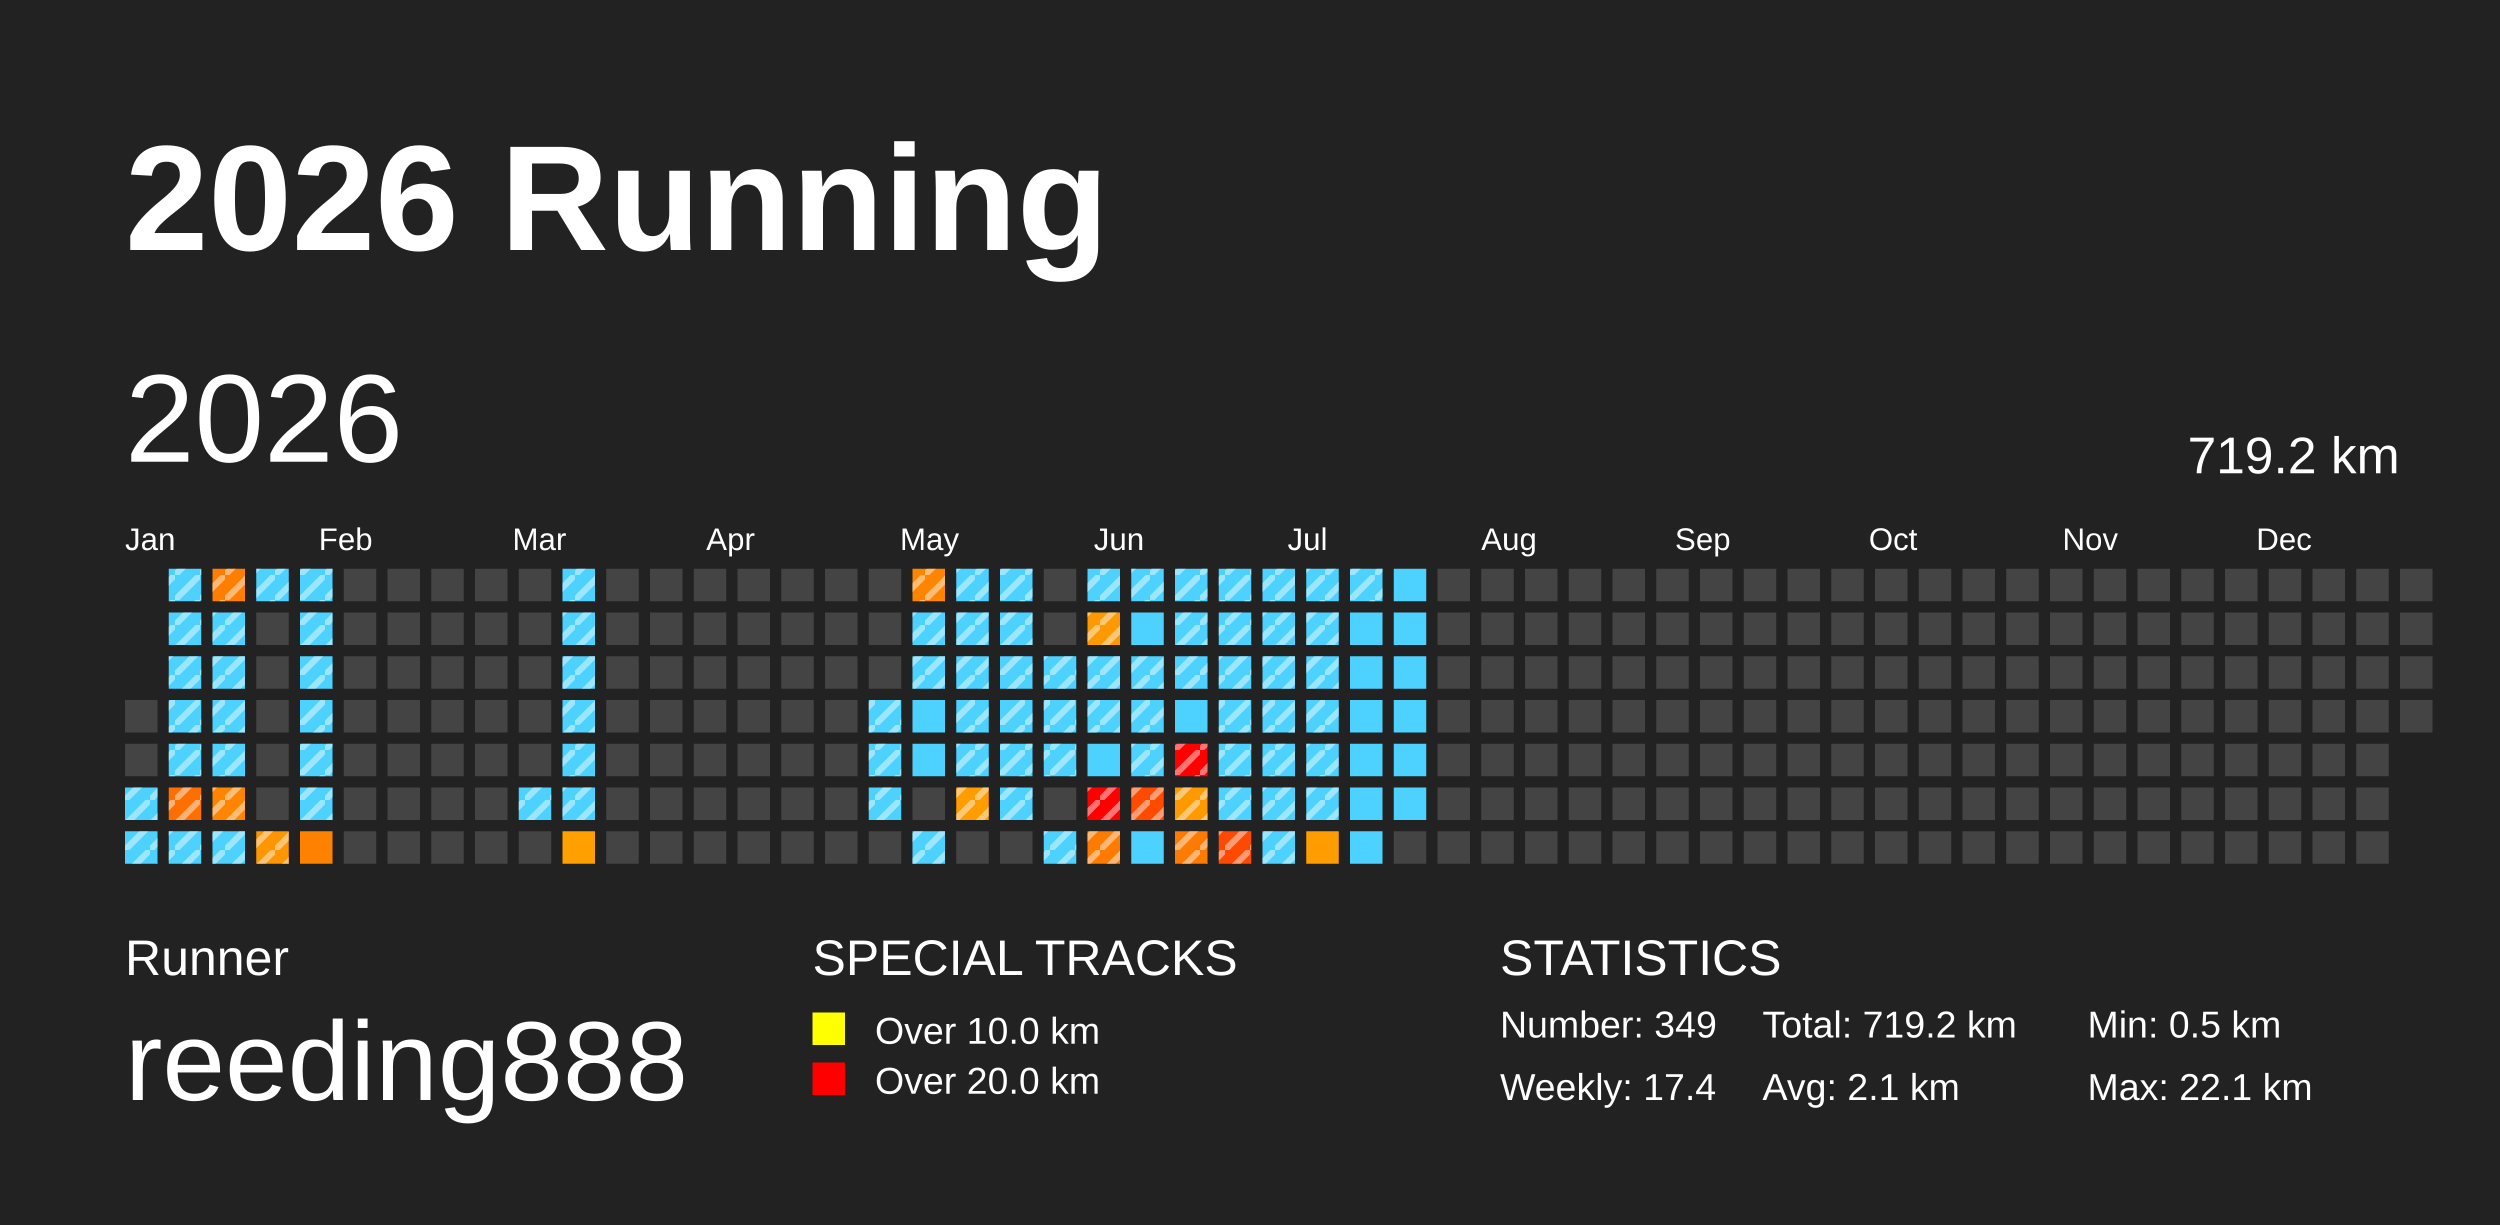
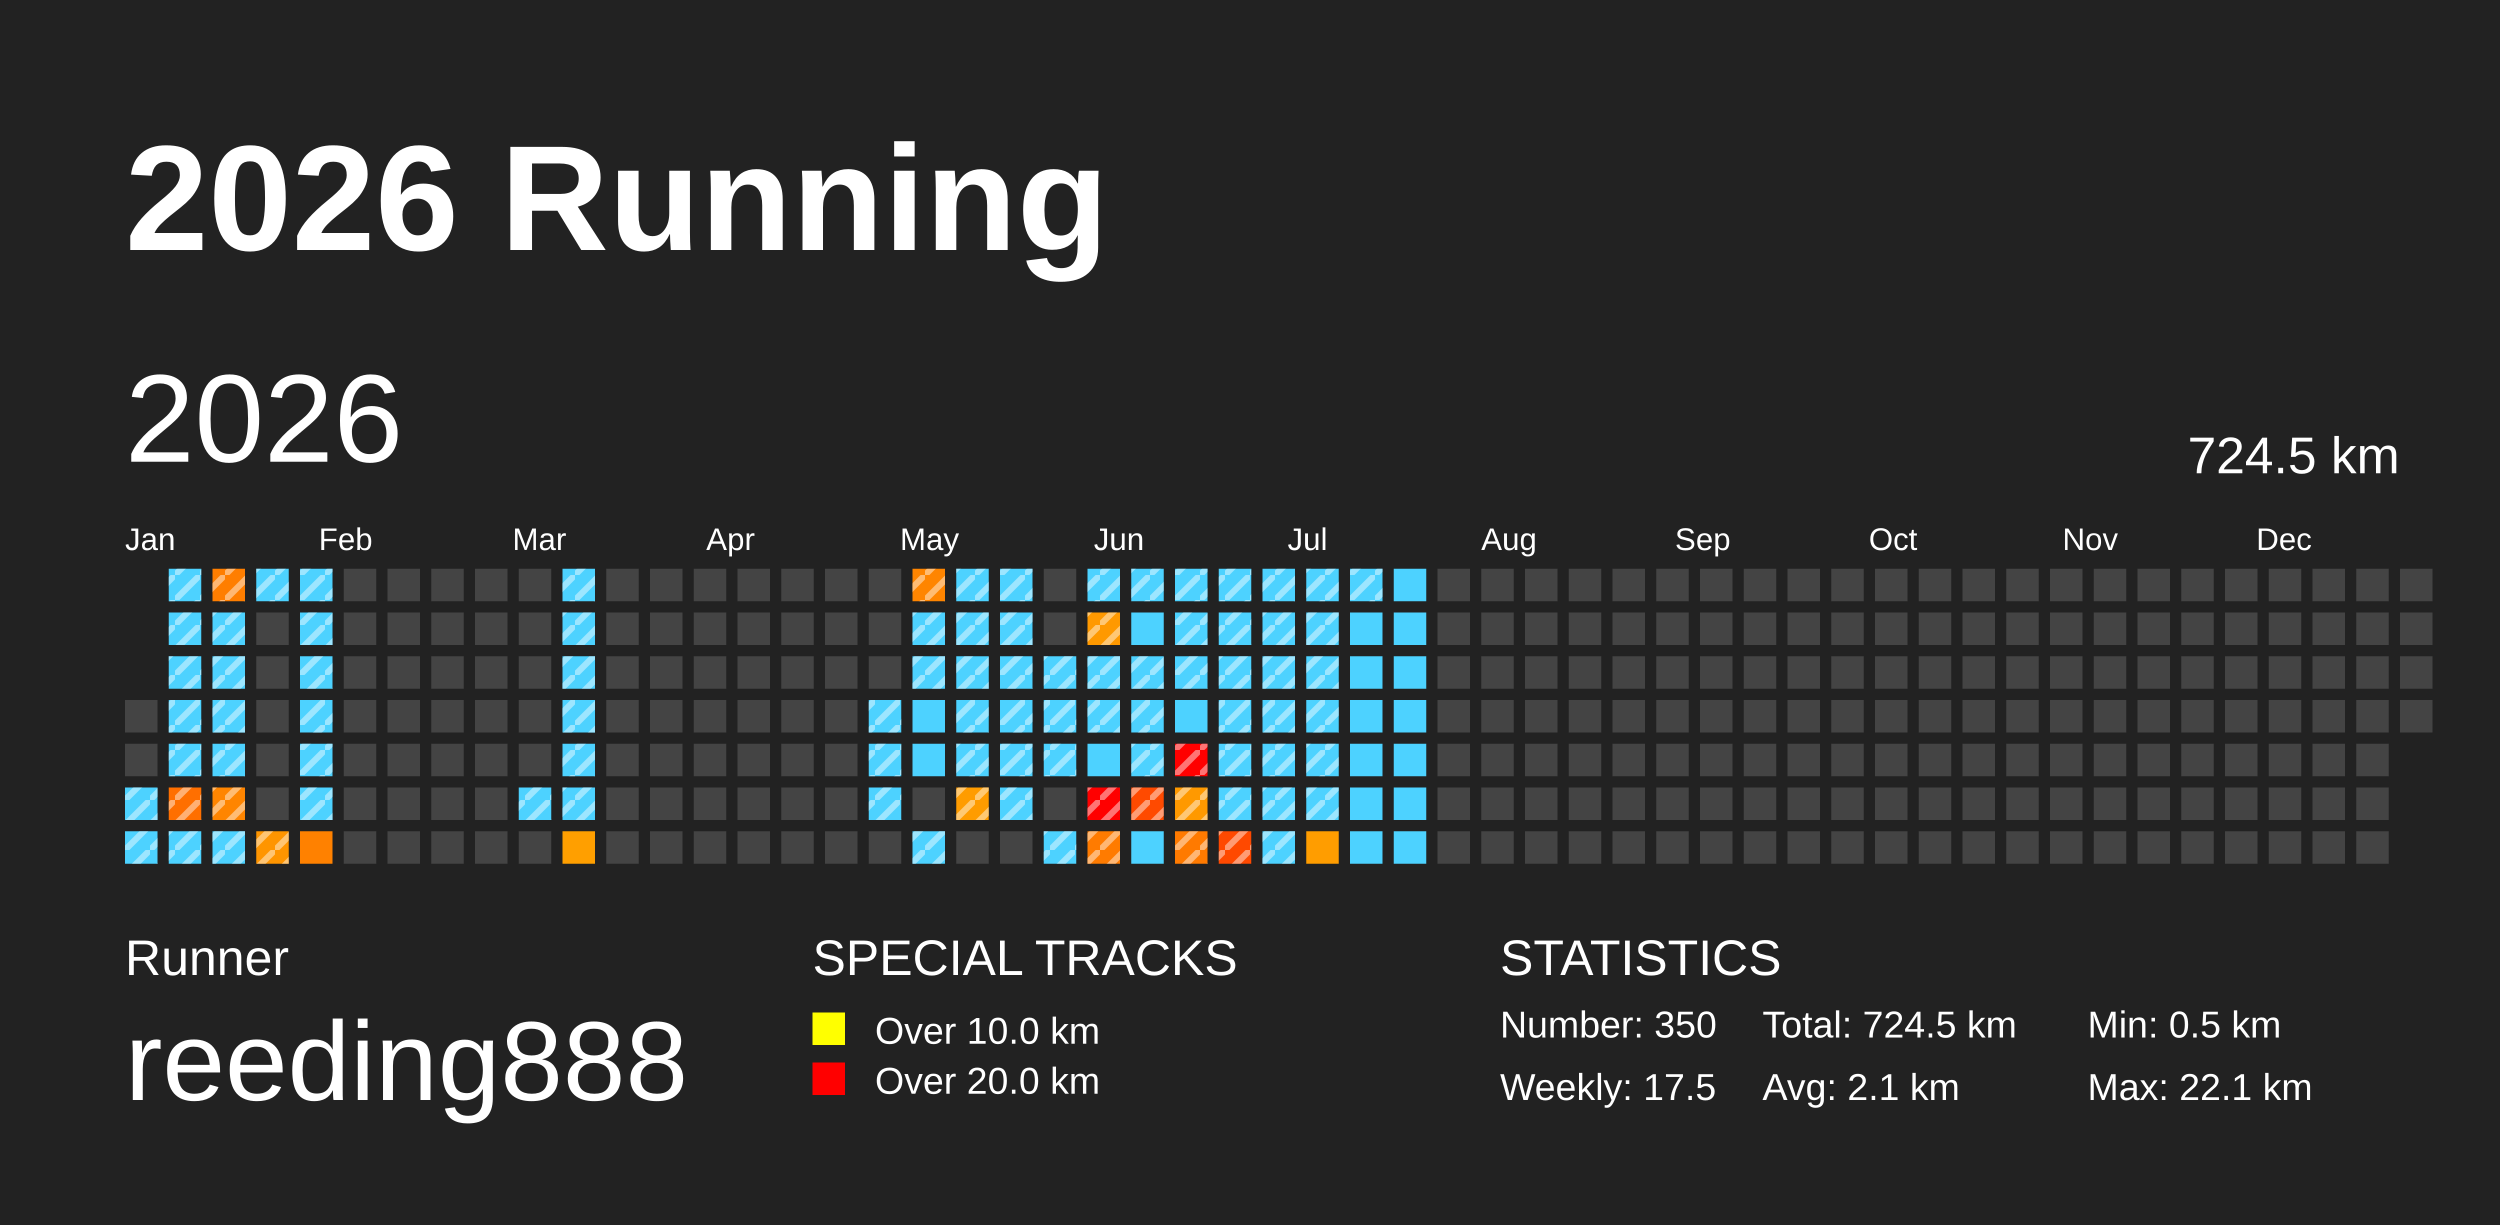
<svg xmlns="http://www.w3.org/2000/svg" baseProfile="full" height="98mm" version="1.1" viewBox="0,0,200,98" width="200mm">
  <defs>
    <pattern height="2" id="indoor-stripe" patternUnits="userSpaceOnUse" width="2">
      <line stroke="white" stroke-opacity="0.45" stroke-width="0.5" x1="0" x2="2" y1="2" y2="0" />
    </pattern>
  </defs>
  <rect fill="#222222" height="98" width="200" x="0" y="0" />
  <text fill="#FFFFFF" style="font-size:12px; font-family:Arial; font-weight:bold;" x="10" y="20">2026 Running</text>
  <text fill="#FFFFFF" style="font-size:4px; font-family:Arial" x="10" y="78">Runner</text>
  <text fill="#FFFFFF" style="font-size:9px; font-family:Arial" x="10" y="88">reeding888</text>
  <text fill="#FFFFFF" style="font-size:4px; font-family:Arial" x="65" y="78">SPECIAL TRACKS</text>
  <rect fill="yellow" height="2.6" width="2.6" x="65" y="81" />
  <text fill="#FFFFFF" style="font-size:3px; font-family:Arial" x="70" y="83.5">Over 10.0 km</text>
  <rect fill="red" height="2.6" width="2.6" x="65" y="85" />
  <text fill="#FFFFFF" style="font-size:3px; font-family:Arial" x="70" y="87.5">Over 20.0 km</text>
  <text fill="#FFFFFF" style="font-size:4px; font-family:Arial" x="120" y="78">STATISTICS</text>
-   <text fill="#FFFFFF" style="font-size:3px; font-family:Arial" x="120" y="83">Number: 349</text>
-   <text fill="#FFFFFF" style="font-size:3px; font-family:Arial" x="120" y="88">Weekly: 17.4</text>
-   <text fill="#FFFFFF" style="font-size:3px; font-family:Arial" x="141" y="83">Total: 719.2 km</text>
+   <text fill="#FFFFFF" style="font-size:3px; font-family:Arial" x="120" y="83">Number: 350</text>
+   <text fill="#FFFFFF" style="font-size:3px; font-family:Arial" x="120" y="88">Weekly: 17.5</text>
+   <text fill="#FFFFFF" style="font-size:3px; font-family:Arial" x="141" y="83">Total: 724.5 km</text>
  <text fill="#FFFFFF" style="font-size:3px; font-family:Arial" x="141" y="88">Avg: 2.1 km</text>
  <text fill="#FFFFFF" style="font-size:3px; font-family:Arial" x="167" y="83">Min: 0.5 km</text>
  <text fill="#FFFFFF" style="font-size:3px; font-family:Arial" x="167" y="88">Max: 22.1 km</text>
  <text dominant-baseline="hanging" fill="#FFFFFF" style="font-size:10.0px; font-family:Arial;" x="10" y="30">2026</text>
-   <text dominant-baseline="hanging" fill="#FFFFFF" style="font-size:4.125px; font-family:Arial;" x="175" y="35">719.2 km</text>
+   <text dominant-baseline="hanging" fill="#FFFFFF" style="font-size:4.125px; font-family:Arial;" x="175" y="35">724.5 km</text>
  <text fill="#FFFFFF" style="font-size:2.5px; font-family:Arial" x="10.0" y="44">Jan</text>
  <text fill="#FFFFFF" style="font-size:2.5px; font-family:Arial" x="25.5" y="44">Feb</text>
  <text fill="#FFFFFF" style="font-size:2.5px; font-family:Arial" x="41.0" y="44">Mar</text>
  <text fill="#FFFFFF" style="font-size:2.5px; font-family:Arial" x="56.5" y="44">Apr</text>
  <text fill="#FFFFFF" style="font-size:2.5px; font-family:Arial" x="72.0" y="44">May</text>
  <text fill="#FFFFFF" style="font-size:2.5px; font-family:Arial" x="87.5" y="44">Jun</text>
  <text fill="#FFFFFF" style="font-size:2.5px; font-family:Arial" x="103.0" y="44">Jul</text>
  <text fill="#FFFFFF" style="font-size:2.5px; font-family:Arial" x="118.5" y="44">Aug</text>
  <text fill="#FFFFFF" style="font-size:2.5px; font-family:Arial" x="134.0" y="44">Sep</text>
  <text fill="#FFFFFF" style="font-size:2.5px; font-family:Arial" x="149.5" y="44">Oct</text>
  <text fill="#FFFFFF" style="font-size:2.5px; font-family:Arial" x="165.0" y="44">Nov</text>
  <text fill="#FFFFFF" style="font-size:2.5px; font-family:Arial" x="180.5" y="44">Dec</text>
  <rect fill="#444444" height="2.6" width="2.6" x="10.0" y="56.0" />
  <rect fill="#444444" height="2.6" width="2.6" x="10.0" y="59.5" />
  <rect fill="#4dd2ff" height="2.6" width="2.6" x="10.0" y="63.0" />
  <rect fill="url(#indoor-stripe)" height="2.6" style="pointer-events: none;" width="2.6" x="10.0" y="63.0" />
  <rect fill="#4dd2ff" height="2.6" width="2.6" x="10.0" y="66.5" />
  <rect fill="url(#indoor-stripe)" height="2.6" style="pointer-events: none;" width="2.6" x="10.0" y="66.5" />
  <rect fill="#4dd2ff" height="2.6" width="2.6" x="13.5" y="45.5" />
  <rect fill="url(#indoor-stripe)" height="2.6" style="pointer-events: none;" width="2.6" x="13.5" y="45.5" />
  <rect fill="#4dd2ff" height="2.6" width="2.6" x="13.5" y="49.0" />
  <rect fill="url(#indoor-stripe)" height="2.6" style="pointer-events: none;" width="2.6" x="13.5" y="49.0" />
  <rect fill="#4dd2ff" height="2.6" width="2.6" x="13.5" y="52.5" />
  <rect fill="url(#indoor-stripe)" height="2.6" style="pointer-events: none;" width="2.6" x="13.5" y="52.5" />
  <rect fill="#4dd2ff" height="2.6" width="2.6" x="13.5" y="56.0" />
  <rect fill="url(#indoor-stripe)" height="2.6" style="pointer-events: none;" width="2.6" x="13.5" y="56.0" />
  <rect fill="#4dd2ff" height="2.6" width="2.6" x="13.5" y="59.5" />
  <rect fill="url(#indoor-stripe)" height="2.6" style="pointer-events: none;" width="2.6" x="13.5" y="59.5" />
  <rect fill="#ff6f00" height="2.6" width="2.6" x="13.5" y="63.0" />
  <rect fill="url(#indoor-stripe)" height="2.6" style="pointer-events: none;" width="2.6" x="13.5" y="63.0" />
  <rect fill="#4dd2ff" height="2.6" width="2.6" x="13.5" y="66.5" />
  <rect fill="url(#indoor-stripe)" height="2.6" style="pointer-events: none;" width="2.6" x="13.5" y="66.5" />
  <rect fill="#ff7e00" height="2.6" width="2.6" x="17.0" y="45.5" />
  <rect fill="url(#indoor-stripe)" height="2.6" style="pointer-events: none;" width="2.6" x="17.0" y="45.5" />
  <rect fill="#4dd2ff" height="2.6" width="2.6" x="17.0" y="49.0" />
  <rect fill="url(#indoor-stripe)" height="2.6" style="pointer-events: none;" width="2.6" x="17.0" y="49.0" />
  <rect fill="#4dd2ff" height="2.6" width="2.6" x="17.0" y="52.5" />
  <rect fill="url(#indoor-stripe)" height="2.6" style="pointer-events: none;" width="2.6" x="17.0" y="52.5" />
  <rect fill="#4dd2ff" height="2.6" width="2.6" x="17.0" y="56.0" />
  <rect fill="url(#indoor-stripe)" height="2.6" style="pointer-events: none;" width="2.6" x="17.0" y="56.0" />
  <rect fill="#4dd2ff" height="2.6" width="2.6" x="17.0" y="59.5" />
  <rect fill="url(#indoor-stripe)" height="2.6" style="pointer-events: none;" width="2.6" x="17.0" y="59.5" />
  <rect fill="#ff8500" height="2.6" width="2.6" x="17.0" y="63.0" />
  <rect fill="url(#indoor-stripe)" height="2.6" style="pointer-events: none;" width="2.6" x="17.0" y="63.0" />
  <rect fill="#4dd2ff" height="2.6" width="2.6" x="17.0" y="66.5" />
  <rect fill="url(#indoor-stripe)" height="2.6" style="pointer-events: none;" width="2.6" x="17.0" y="66.5" />
  <rect fill="#4dd2ff" height="2.6" width="2.6" x="20.5" y="45.5" />
  <rect fill="url(#indoor-stripe)" height="2.6" style="pointer-events: none;" width="2.6" x="20.5" y="45.5" />
  <rect fill="#444444" height="2.6" width="2.6" x="20.5" y="49.0" />
  <rect fill="#444444" height="2.6" width="2.6" x="20.5" y="52.5" />
  <rect fill="#444444" height="2.6" width="2.6" x="20.5" y="56.0" />
  <rect fill="#444444" height="2.6" width="2.6" x="20.5" y="59.5" />
  <rect fill="#444444" height="2.6" width="2.6" x="20.5" y="63.0" />
  <rect fill="#ff9500" height="2.6" width="2.6" x="20.5" y="66.5" />
  <rect fill="url(#indoor-stripe)" height="2.6" style="pointer-events: none;" width="2.6" x="20.5" y="66.5" />
  <rect fill="#4dd2ff" height="2.6" width="2.6" x="24.0" y="45.5" />
  <rect fill="url(#indoor-stripe)" height="2.6" style="pointer-events: none;" width="2.6" x="24.0" y="45.5" />
  <rect fill="#4dd2ff" height="2.6" width="2.6" x="24.0" y="49.0" />
  <rect fill="url(#indoor-stripe)" height="2.6" style="pointer-events: none;" width="2.6" x="24.0" y="49.0" />
  <rect fill="#4dd2ff" height="2.6" width="2.6" x="24.0" y="52.5" />
  <rect fill="url(#indoor-stripe)" height="2.6" style="pointer-events: none;" width="2.6" x="24.0" y="52.5" />
  <rect fill="#4dd2ff" height="2.6" width="2.6" x="24.0" y="56.0" />
  <rect fill="url(#indoor-stripe)" height="2.6" style="pointer-events: none;" width="2.6" x="24.0" y="56.0" />
  <rect fill="#4dd2ff" height="2.6" width="2.6" x="24.0" y="59.5" />
  <rect fill="url(#indoor-stripe)" height="2.6" style="pointer-events: none;" width="2.6" x="24.0" y="59.5" />
  <rect fill="#4dd2ff" height="2.6" width="2.6" x="24.0" y="63.0" />
  <rect fill="url(#indoor-stripe)" height="2.6" style="pointer-events: none;" width="2.6" x="24.0" y="63.0" />
  <rect fill="#ff8100" height="2.6" width="2.6" x="24.0" y="66.5" />
  <rect fill="#444444" height="2.6" width="2.6" x="27.5" y="45.5" />
  <rect fill="#444444" height="2.6" width="2.6" x="27.5" y="49.0" />
  <rect fill="#444444" height="2.6" width="2.6" x="27.5" y="52.5" />
  <rect fill="#444444" height="2.6" width="2.6" x="27.5" y="56.0" />
  <rect fill="#444444" height="2.6" width="2.6" x="27.5" y="59.5" />
  <rect fill="#444444" height="2.6" width="2.6" x="27.5" y="63.0" />
  <rect fill="#444444" height="2.6" width="2.6" x="27.5" y="66.5" />
  <rect fill="#444444" height="2.6" width="2.6" x="31.0" y="45.5" />
  <rect fill="#444444" height="2.6" width="2.6" x="31.0" y="49.0" />
  <rect fill="#444444" height="2.6" width="2.6" x="31.0" y="52.5" />
  <rect fill="#444444" height="2.6" width="2.6" x="31.0" y="56.0" />
  <rect fill="#444444" height="2.6" width="2.6" x="31.0" y="59.5" />
  <rect fill="#444444" height="2.6" width="2.6" x="31.0" y="63.0" />
  <rect fill="#444444" height="2.6" width="2.6" x="31.0" y="66.5" />
  <rect fill="#444444" height="2.6" width="2.6" x="34.5" y="45.5" />
  <rect fill="#444444" height="2.6" width="2.6" x="34.5" y="49.0" />
  <rect fill="#444444" height="2.6" width="2.6" x="34.5" y="52.5" />
  <rect fill="#444444" height="2.6" width="2.6" x="34.5" y="56.0" />
  <rect fill="#444444" height="2.6" width="2.6" x="34.5" y="59.5" />
  <rect fill="#444444" height="2.6" width="2.6" x="34.5" y="63.0" />
  <rect fill="#444444" height="2.6" width="2.6" x="34.5" y="66.5" />
  <rect fill="#444444" height="2.6" width="2.6" x="38.0" y="45.5" />
  <rect fill="#444444" height="2.6" width="2.6" x="38.0" y="49.0" />
  <rect fill="#444444" height="2.6" width="2.6" x="38.0" y="52.5" />
  <rect fill="#444444" height="2.6" width="2.6" x="38.0" y="56.0" />
  <rect fill="#444444" height="2.6" width="2.6" x="38.0" y="59.5" />
  <rect fill="#444444" height="2.6" width="2.6" x="38.0" y="63.0" />
  <rect fill="#444444" height="2.6" width="2.6" x="38.0" y="66.5" />
  <rect fill="#444444" height="2.6" width="2.6" x="41.5" y="45.5" />
  <rect fill="#444444" height="2.6" width="2.6" x="41.5" y="49.0" />
  <rect fill="#444444" height="2.6" width="2.6" x="41.5" y="52.5" />
  <rect fill="#444444" height="2.6" width="2.6" x="41.5" y="56.0" />
  <rect fill="#444444" height="2.6" width="2.6" x="41.5" y="59.5" />
  <rect fill="#4dd2ff" height="2.6" width="2.6" x="41.5" y="63.0" />
  <rect fill="url(#indoor-stripe)" height="2.6" style="pointer-events: none;" width="2.6" x="41.5" y="63.0" />
  <rect fill="#444444" height="2.6" width="2.6" x="41.5" y="66.5" />
  <rect fill="#4dd2ff" height="2.6" width="2.6" x="45.0" y="45.5" />
  <rect fill="url(#indoor-stripe)" height="2.6" style="pointer-events: none;" width="2.6" x="45.0" y="45.5" />
  <rect fill="#4dd2ff" height="2.6" width="2.6" x="45.0" y="49.0" />
  <rect fill="url(#indoor-stripe)" height="2.6" style="pointer-events: none;" width="2.6" x="45.0" y="49.0" />
  <rect fill="#4dd2ff" height="2.6" width="2.6" x="45.0" y="52.5" />
  <rect fill="url(#indoor-stripe)" height="2.6" style="pointer-events: none;" width="2.6" x="45.0" y="52.5" />
  <rect fill="#4dd2ff" height="2.6" width="2.6" x="45.0" y="56.0" />
  <rect fill="url(#indoor-stripe)" height="2.6" style="pointer-events: none;" width="2.6" x="45.0" y="56.0" />
  <rect fill="#4dd2ff" height="2.6" width="2.6" x="45.0" y="59.5" />
  <rect fill="url(#indoor-stripe)" height="2.6" style="pointer-events: none;" width="2.6" x="45.0" y="59.5" />
  <rect fill="#4dd2ff" height="2.6" width="2.6" x="45.0" y="63.0" />
  <rect fill="url(#indoor-stripe)" height="2.6" style="pointer-events: none;" width="2.6" x="45.0" y="63.0" />
  <rect fill="#ff9f00" height="2.6" width="2.6" x="45.0" y="66.5" />
  <rect fill="#444444" height="2.6" width="2.6" x="48.5" y="45.5" />
  <rect fill="#444444" height="2.6" width="2.6" x="48.5" y="49.0" />
  <rect fill="#444444" height="2.6" width="2.6" x="48.5" y="52.5" />
  <rect fill="#444444" height="2.6" width="2.6" x="48.5" y="56.0" />
  <rect fill="#444444" height="2.6" width="2.6" x="48.5" y="59.5" />
  <rect fill="#444444" height="2.6" width="2.6" x="48.5" y="63.0" />
  <rect fill="#444444" height="2.6" width="2.6" x="48.5" y="66.5" />
  <rect fill="#444444" height="2.6" width="2.6" x="52.0" y="45.5" />
  <rect fill="#444444" height="2.6" width="2.6" x="52.0" y="49.0" />
  <rect fill="#444444" height="2.6" width="2.6" x="52.0" y="52.5" />
  <rect fill="#444444" height="2.6" width="2.6" x="52.0" y="56.0" />
  <rect fill="#444444" height="2.6" width="2.6" x="52.0" y="59.5" />
  <rect fill="#444444" height="2.6" width="2.6" x="52.0" y="63.0" />
  <rect fill="#444444" height="2.6" width="2.6" x="52.0" y="66.5" />
  <rect fill="#444444" height="2.6" width="2.6" x="55.5" y="45.5" />
  <rect fill="#444444" height="2.6" width="2.6" x="55.5" y="49.0" />
  <rect fill="#444444" height="2.6" width="2.6" x="55.5" y="52.5" />
  <rect fill="#444444" height="2.6" width="2.6" x="55.5" y="56.0" />
  <rect fill="#444444" height="2.6" width="2.6" x="55.5" y="59.5" />
  <rect fill="#444444" height="2.6" width="2.6" x="55.5" y="63.0" />
  <rect fill="#444444" height="2.6" width="2.6" x="55.5" y="66.5" />
  <rect fill="#444444" height="2.6" width="2.6" x="59.0" y="45.5" />
  <rect fill="#444444" height="2.6" width="2.6" x="59.0" y="49.0" />
  <rect fill="#444444" height="2.6" width="2.6" x="59.0" y="52.5" />
  <rect fill="#444444" height="2.6" width="2.6" x="59.0" y="56.0" />
  <rect fill="#444444" height="2.6" width="2.6" x="59.0" y="59.5" />
  <rect fill="#444444" height="2.6" width="2.6" x="59.0" y="63.0" />
  <rect fill="#444444" height="2.6" width="2.6" x="59.0" y="66.5" />
  <rect fill="#444444" height="2.6" width="2.6" x="62.5" y="45.5" />
  <rect fill="#444444" height="2.6" width="2.6" x="62.5" y="49.0" />
  <rect fill="#444444" height="2.6" width="2.6" x="62.5" y="52.5" />
  <rect fill="#444444" height="2.6" width="2.6" x="62.5" y="56.0" />
  <rect fill="#444444" height="2.6" width="2.6" x="62.5" y="59.5" />
  <rect fill="#444444" height="2.6" width="2.6" x="62.5" y="63.0" />
  <rect fill="#444444" height="2.6" width="2.6" x="62.5" y="66.5" />
  <rect fill="#444444" height="2.6" width="2.6" x="66.0" y="45.5" />
  <rect fill="#444444" height="2.6" width="2.6" x="66.0" y="49.0" />
  <rect fill="#444444" height="2.6" width="2.6" x="66.0" y="52.5" />
  <rect fill="#444444" height="2.6" width="2.6" x="66.0" y="56.0" />
  <rect fill="#444444" height="2.6" width="2.6" x="66.0" y="59.5" />
  <rect fill="#444444" height="2.6" width="2.6" x="66.0" y="63.0" />
  <rect fill="#444444" height="2.6" width="2.6" x="66.0" y="66.5" />
  <rect fill="#444444" height="2.6" width="2.6" x="69.5" y="45.5" />
  <rect fill="#444444" height="2.6" width="2.6" x="69.5" y="49.0" />
  <rect fill="#444444" height="2.6" width="2.6" x="69.5" y="52.5" />
  <rect fill="#4dd2ff" height="2.6" width="2.6" x="69.5" y="56.0" />
  <rect fill="url(#indoor-stripe)" height="2.6" style="pointer-events: none;" width="2.6" x="69.5" y="56.0" />
  <rect fill="#4dd2ff" height="2.6" width="2.6" x="69.5" y="59.5" />
  <rect fill="url(#indoor-stripe)" height="2.6" style="pointer-events: none;" width="2.6" x="69.5" y="59.5" />
  <rect fill="#4dd2ff" height="2.6" width="2.6" x="69.5" y="63.0" />
  <rect fill="url(#indoor-stripe)" height="2.6" style="pointer-events: none;" width="2.6" x="69.5" y="63.0" />
  <rect fill="#444444" height="2.6" width="2.6" x="69.5" y="66.5" />
  <rect fill="#ff8500" height="2.6" width="2.6" x="73.0" y="45.5" />
  <rect fill="url(#indoor-stripe)" height="2.6" style="pointer-events: none;" width="2.6" x="73.0" y="45.5" />
  <rect fill="#4dd2ff" height="2.6" width="2.6" x="73.0" y="49.0" />
  <rect fill="url(#indoor-stripe)" height="2.6" style="pointer-events: none;" width="2.6" x="73.0" y="49.0" />
  <rect fill="#4dd2ff" height="2.6" width="2.6" x="73.0" y="52.5" />
  <rect fill="url(#indoor-stripe)" height="2.6" style="pointer-events: none;" width="2.6" x="73.0" y="52.5" />
  <rect fill="#4dd2ff" height="2.6" width="2.6" x="73.0" y="56.0" />
  <rect fill="#4dd2ff" height="2.6" width="2.6" x="73.0" y="59.5" />
  <rect fill="#444444" height="2.6" width="2.6" x="73.0" y="63.0" />
  <rect fill="#4dd2ff" height="2.6" width="2.6" x="73.0" y="66.5" />
  <rect fill="url(#indoor-stripe)" height="2.6" style="pointer-events: none;" width="2.6" x="73.0" y="66.5" />
  <rect fill="#4dd2ff" height="2.6" width="2.6" x="76.5" y="45.5" />
  <rect fill="url(#indoor-stripe)" height="2.6" style="pointer-events: none;" width="2.6" x="76.5" y="45.5" />
  <rect fill="#4dd2ff" height="2.6" width="2.6" x="76.5" y="49.0" />
  <rect fill="url(#indoor-stripe)" height="2.6" style="pointer-events: none;" width="2.6" x="76.5" y="49.0" />
  <rect fill="#4dd2ff" height="2.6" width="2.6" x="76.5" y="52.5" />
  <rect fill="url(#indoor-stripe)" height="2.6" style="pointer-events: none;" width="2.6" x="76.5" y="52.5" />
  <rect fill="#4dd2ff" height="2.6" width="2.6" x="76.5" y="56.0" />
  <rect fill="url(#indoor-stripe)" height="2.6" style="pointer-events: none;" width="2.6" x="76.5" y="56.0" />
  <rect fill="#4dd2ff" height="2.6" width="2.6" x="76.5" y="59.5" />
  <rect fill="url(#indoor-stripe)" height="2.6" style="pointer-events: none;" width="2.6" x="76.5" y="59.5" />
  <rect fill="#ff9c00" height="2.6" width="2.6" x="76.5" y="63.0" />
  <rect fill="url(#indoor-stripe)" height="2.6" style="pointer-events: none;" width="2.6" x="76.5" y="63.0" />
  <rect fill="#444444" height="2.6" width="2.6" x="76.5" y="66.5" />
  <rect fill="#4dd2ff" height="2.6" width="2.6" x="80.0" y="45.5" />
  <rect fill="url(#indoor-stripe)" height="2.6" style="pointer-events: none;" width="2.6" x="80.0" y="45.5" />
  <rect fill="#4dd2ff" height="2.6" width="2.6" x="80.0" y="49.0" />
  <rect fill="url(#indoor-stripe)" height="2.6" style="pointer-events: none;" width="2.6" x="80.0" y="49.0" />
  <rect fill="#4dd2ff" height="2.6" width="2.6" x="80.0" y="52.5" />
  <rect fill="url(#indoor-stripe)" height="2.6" style="pointer-events: none;" width="2.6" x="80.0" y="52.5" />
  <rect fill="#4dd2ff" height="2.6" width="2.6" x="80.0" y="56.0" />
  <rect fill="url(#indoor-stripe)" height="2.6" style="pointer-events: none;" width="2.6" x="80.0" y="56.0" />
  <rect fill="#4dd2ff" height="2.6" width="2.6" x="80.0" y="59.5" />
  <rect fill="url(#indoor-stripe)" height="2.6" style="pointer-events: none;" width="2.6" x="80.0" y="59.5" />
  <rect fill="#4dd2ff" height="2.6" width="2.6" x="80.0" y="63.0" />
  <rect fill="url(#indoor-stripe)" height="2.6" style="pointer-events: none;" width="2.6" x="80.0" y="63.0" />
  <rect fill="#444444" height="2.6" width="2.6" x="80.0" y="66.5" />
  <rect fill="#444444" height="2.6" width="2.6" x="83.5" y="45.5" />
  <rect fill="#444444" height="2.6" width="2.6" x="83.5" y="49.0" />
  <rect fill="#4dd2ff" height="2.6" width="2.6" x="83.5" y="52.5" />
  <rect fill="url(#indoor-stripe)" height="2.6" style="pointer-events: none;" width="2.6" x="83.5" y="52.5" />
  <rect fill="#4dd2ff" height="2.6" width="2.6" x="83.5" y="56.0" />
  <rect fill="url(#indoor-stripe)" height="2.6" style="pointer-events: none;" width="2.6" x="83.5" y="56.0" />
  <rect fill="#4dd2ff" height="2.6" width="2.6" x="83.5" y="59.5" />
  <rect fill="url(#indoor-stripe)" height="2.6" style="pointer-events: none;" width="2.6" x="83.5" y="59.5" />
  <rect fill="#444444" height="2.6" width="2.6" x="83.5" y="63.0" />
  <rect fill="#4dd2ff" height="2.6" width="2.6" x="83.5" y="66.5" />
  <rect fill="url(#indoor-stripe)" height="2.6" style="pointer-events: none;" width="2.6" x="83.5" y="66.5" />
  <rect fill="#4dd2ff" height="2.6" width="2.6" x="87.0" y="45.5" />
  <rect fill="url(#indoor-stripe)" height="2.6" style="pointer-events: none;" width="2.6" x="87.0" y="45.5" />
  <rect fill="#ff9900" height="2.6" width="2.6" x="87.0" y="49.0" />
  <rect fill="url(#indoor-stripe)" height="2.6" style="pointer-events: none;" width="2.6" x="87.0" y="49.0" />
  <rect fill="#4dd2ff" height="2.6" width="2.6" x="87.0" y="52.5" />
  <rect fill="url(#indoor-stripe)" height="2.6" style="pointer-events: none;" width="2.6" x="87.0" y="52.5" />
  <rect fill="#4dd2ff" height="2.6" width="2.6" x="87.0" y="56.0" />
  <rect fill="url(#indoor-stripe)" height="2.6" style="pointer-events: none;" width="2.6" x="87.0" y="56.0" />
  <rect fill="#4dd2ff" height="2.6" width="2.6" x="87.0" y="59.5" />
  <rect fill="red" height="2.6" width="2.6" x="87.0" y="63.0" />
  <rect fill="url(#indoor-stripe)" height="2.6" style="pointer-events: none;" width="2.6" x="87.0" y="63.0" />
  <rect fill="#ff7b00" height="2.6" width="2.6" x="87.0" y="66.5" />
  <rect fill="url(#indoor-stripe)" height="2.6" style="pointer-events: none;" width="2.6" x="87.0" y="66.5" />
  <rect fill="#4dd2ff" height="2.6" width="2.6" x="90.5" y="45.5" />
  <rect fill="url(#indoor-stripe)" height="2.6" style="pointer-events: none;" width="2.6" x="90.5" y="45.5" />
  <rect fill="#4dd2ff" height="2.6" width="2.6" x="90.5" y="49.0" />
  <rect fill="#4dd2ff" height="2.6" width="2.6" x="90.5" y="52.5" />
  <rect fill="url(#indoor-stripe)" height="2.6" style="pointer-events: none;" width="2.6" x="90.5" y="52.5" />
  <rect fill="#4dd2ff" height="2.6" width="2.6" x="90.5" y="56.0" />
  <rect fill="url(#indoor-stripe)" height="2.6" style="pointer-events: none;" width="2.6" x="90.5" y="56.0" />
  <rect fill="#4dd2ff" height="2.6" width="2.6" x="90.5" y="59.5" />
  <rect fill="url(#indoor-stripe)" height="2.6" style="pointer-events: none;" width="2.6" x="90.5" y="59.5" />
  <rect fill="#ff4a00" height="2.6" width="2.6" x="90.5" y="63.0" />
  <rect fill="url(#indoor-stripe)" height="2.6" style="pointer-events: none;" width="2.6" x="90.5" y="63.0" />
  <rect fill="#4dd2ff" height="2.6" width="2.6" x="90.5" y="66.5" />
  <rect fill="#4dd2ff" height="2.6" width="2.6" x="94.0" y="45.5" />
  <rect fill="url(#indoor-stripe)" height="2.6" style="pointer-events: none;" width="2.6" x="94.0" y="45.5" />
  <rect fill="#4dd2ff" height="2.6" width="2.6" x="94.0" y="49.0" />
  <rect fill="url(#indoor-stripe)" height="2.6" style="pointer-events: none;" width="2.6" x="94.0" y="49.0" />
  <rect fill="#4dd2ff" height="2.6" width="2.6" x="94.0" y="52.5" />
  <rect fill="url(#indoor-stripe)" height="2.6" style="pointer-events: none;" width="2.6" x="94.0" y="52.5" />
  <rect fill="#4dd2ff" height="2.6" width="2.6" x="94.0" y="56.0" />
  <rect fill="red" height="2.6" width="2.6" x="94.0" y="59.5" />
  <rect fill="url(#indoor-stripe)" height="2.6" style="pointer-events: none;" width="2.6" x="94.0" y="59.5" />
  <rect fill="#ff9900" height="2.6" width="2.6" x="94.0" y="63.0" />
  <rect fill="url(#indoor-stripe)" height="2.6" style="pointer-events: none;" width="2.6" x="94.0" y="63.0" />
  <rect fill="#ff7a00" height="2.6" width="2.6" x="94.0" y="66.5" />
  <rect fill="url(#indoor-stripe)" height="2.6" style="pointer-events: none;" width="2.6" x="94.0" y="66.5" />
  <rect fill="#4dd2ff" height="2.6" width="2.6" x="97.5" y="45.5" />
  <rect fill="url(#indoor-stripe)" height="2.6" style="pointer-events: none;" width="2.6" x="97.5" y="45.5" />
  <rect fill="#4dd2ff" height="2.6" width="2.6" x="97.5" y="49.0" />
  <rect fill="url(#indoor-stripe)" height="2.6" style="pointer-events: none;" width="2.6" x="97.5" y="49.0" />
  <rect fill="#4dd2ff" height="2.6" width="2.6" x="97.5" y="52.5" />
  <rect fill="url(#indoor-stripe)" height="2.6" style="pointer-events: none;" width="2.6" x="97.5" y="52.5" />
  <rect fill="#4dd2ff" height="2.6" width="2.6" x="97.5" y="56.0" />
  <rect fill="url(#indoor-stripe)" height="2.6" style="pointer-events: none;" width="2.6" x="97.5" y="56.0" />
  <rect fill="#4dd2ff" height="2.6" width="2.6" x="97.5" y="59.5" />
  <rect fill="url(#indoor-stripe)" height="2.6" style="pointer-events: none;" width="2.6" x="97.5" y="59.5" />
  <rect fill="#4dd2ff" height="2.6" width="2.6" x="97.5" y="63.0" />
  <rect fill="url(#indoor-stripe)" height="2.6" style="pointer-events: none;" width="2.6" x="97.5" y="63.0" />
  <rect fill="#ff4900" height="2.6" width="2.6" x="97.5" y="66.5" />
  <rect fill="url(#indoor-stripe)" height="2.6" style="pointer-events: none;" width="2.6" x="97.5" y="66.5" />
  <rect fill="#4dd2ff" height="2.6" width="2.6" x="101.0" y="45.5" />
  <rect fill="url(#indoor-stripe)" height="2.6" style="pointer-events: none;" width="2.6" x="101.0" y="45.5" />
  <rect fill="#4dd2ff" height="2.6" width="2.6" x="101.0" y="49.0" />
  <rect fill="url(#indoor-stripe)" height="2.6" style="pointer-events: none;" width="2.6" x="101.0" y="49.0" />
  <rect fill="#4dd2ff" height="2.6" width="2.6" x="101.0" y="52.5" />
  <rect fill="url(#indoor-stripe)" height="2.6" style="pointer-events: none;" width="2.6" x="101.0" y="52.5" />
  <rect fill="#4dd2ff" height="2.6" width="2.6" x="101.0" y="56.0" />
  <rect fill="url(#indoor-stripe)" height="2.6" style="pointer-events: none;" width="2.6" x="101.0" y="56.0" />
  <rect fill="#4dd2ff" height="2.6" width="2.6" x="101.0" y="59.5" />
  <rect fill="url(#indoor-stripe)" height="2.6" style="pointer-events: none;" width="2.6" x="101.0" y="59.5" />
  <rect fill="#4dd2ff" height="2.6" width="2.6" x="101.0" y="63.0" />
  <rect fill="url(#indoor-stripe)" height="2.6" style="pointer-events: none;" width="2.6" x="101.0" y="63.0" />
  <rect fill="#4dd2ff" height="2.6" width="2.6" x="101.0" y="66.5" />
  <rect fill="url(#indoor-stripe)" height="2.6" style="pointer-events: none;" width="2.6" x="101.0" y="66.5" />
  <rect fill="#4dd2ff" height="2.6" width="2.6" x="104.5" y="45.5" />
  <rect fill="url(#indoor-stripe)" height="2.6" style="pointer-events: none;" width="2.6" x="104.5" y="45.5" />
  <rect fill="#4dd2ff" height="2.6" width="2.6" x="104.5" y="49.0" />
  <rect fill="url(#indoor-stripe)" height="2.6" style="pointer-events: none;" width="2.6" x="104.5" y="49.0" />
  <rect fill="#4dd2ff" height="2.6" width="2.6" x="104.5" y="52.5" />
  <rect fill="url(#indoor-stripe)" height="2.6" style="pointer-events: none;" width="2.6" x="104.5" y="52.5" />
  <rect fill="#4dd2ff" height="2.6" width="2.6" x="104.5" y="56.0" />
  <rect fill="url(#indoor-stripe)" height="2.6" style="pointer-events: none;" width="2.6" x="104.5" y="56.0" />
  <rect fill="#4dd2ff" height="2.6" width="2.6" x="104.5" y="59.5" />
  <rect fill="url(#indoor-stripe)" height="2.6" style="pointer-events: none;" width="2.6" x="104.5" y="59.5" />
  <rect fill="#4dd2ff" height="2.6" width="2.6" x="104.5" y="63.0" />
  <rect fill="url(#indoor-stripe)" height="2.6" style="pointer-events: none;" width="2.6" x="104.5" y="63.0" />
  <rect fill="#ff9d00" height="2.6" width="2.6" x="104.5" y="66.5" />
  <rect fill="#4dd2ff" height="2.6" width="2.6" x="108.0" y="45.5" />
  <rect fill="url(#indoor-stripe)" height="2.6" style="pointer-events: none;" width="2.6" x="108.0" y="45.5" />
  <rect fill="#4dd2ff" height="2.6" width="2.6" x="108.0" y="49.0" />
  <rect fill="#4dd2ff" height="2.6" width="2.6" x="108.0" y="52.5" />
  <rect fill="#4dd2ff" height="2.6" width="2.6" x="108.0" y="56.0" />
  <rect fill="#4dd2ff" height="2.6" width="2.6" x="108.0" y="59.5" />
  <rect fill="#4dd2ff" height="2.6" width="2.6" x="108.0" y="63.0" />
  <rect fill="#4dd2ff" height="2.6" width="2.6" x="108.0" y="66.5" />
  <rect fill="#4dd2ff" height="2.6" width="2.6" x="111.5" y="45.5" />
  <rect fill="#4dd2ff" height="2.6" width="2.6" x="111.5" y="49.0" />
  <rect fill="#4dd2ff" height="2.6" width="2.6" x="111.5" y="52.5" />
  <rect fill="#4dd2ff" height="2.6" width="2.6" x="111.5" y="56.0" />
  <rect fill="#4dd2ff" height="2.6" width="2.6" x="111.5" y="59.5" />
  <rect fill="#4dd2ff" height="2.6" width="2.6" x="111.5" y="63.0" />
-   <rect fill="#444444" height="2.6" width="2.6" x="111.5" y="66.5" />
+   <rect fill="#4dd2ff" height="2.6" width="2.6" x="111.5" y="66.5" />
  <rect fill="#444444" height="2.6" width="2.6" x="115.0" y="45.5" />
  <rect fill="#444444" height="2.6" width="2.6" x="115.0" y="49.0" />
  <rect fill="#444444" height="2.6" width="2.6" x="115.0" y="52.5" />
  <rect fill="#444444" height="2.6" width="2.6" x="115.0" y="56.0" />
  <rect fill="#444444" height="2.6" width="2.6" x="115.0" y="59.5" />
  <rect fill="#444444" height="2.6" width="2.6" x="115.0" y="63.0" />
  <rect fill="#444444" height="2.6" width="2.6" x="115.0" y="66.5" />
  <rect fill="#444444" height="2.6" width="2.6" x="118.5" y="45.5" />
  <rect fill="#444444" height="2.6" width="2.6" x="118.5" y="49.0" />
  <rect fill="#444444" height="2.6" width="2.6" x="118.5" y="52.5" />
  <rect fill="#444444" height="2.6" width="2.6" x="118.5" y="56.0" />
  <rect fill="#444444" height="2.6" width="2.6" x="118.5" y="59.5" />
  <rect fill="#444444" height="2.6" width="2.6" x="118.5" y="63.0" />
  <rect fill="#444444" height="2.6" width="2.6" x="118.5" y="66.5" />
  <rect fill="#444444" height="2.6" width="2.6" x="122.0" y="45.5" />
  <rect fill="#444444" height="2.6" width="2.6" x="122.0" y="49.0" />
  <rect fill="#444444" height="2.6" width="2.6" x="122.0" y="52.5" />
  <rect fill="#444444" height="2.6" width="2.6" x="122.0" y="56.0" />
  <rect fill="#444444" height="2.6" width="2.6" x="122.0" y="59.5" />
  <rect fill="#444444" height="2.6" width="2.6" x="122.0" y="63.0" />
  <rect fill="#444444" height="2.6" width="2.6" x="122.0" y="66.5" />
  <rect fill="#444444" height="2.6" width="2.6" x="125.5" y="45.5" />
  <rect fill="#444444" height="2.6" width="2.6" x="125.5" y="49.0" />
  <rect fill="#444444" height="2.6" width="2.6" x="125.5" y="52.5" />
  <rect fill="#444444" height="2.6" width="2.6" x="125.5" y="56.0" />
  <rect fill="#444444" height="2.6" width="2.6" x="125.5" y="59.5" />
  <rect fill="#444444" height="2.6" width="2.6" x="125.5" y="63.0" />
  <rect fill="#444444" height="2.6" width="2.6" x="125.5" y="66.5" />
  <rect fill="#444444" height="2.6" width="2.6" x="129.0" y="45.5" />
  <rect fill="#444444" height="2.6" width="2.6" x="129.0" y="49.0" />
  <rect fill="#444444" height="2.6" width="2.6" x="129.0" y="52.5" />
  <rect fill="#444444" height="2.6" width="2.6" x="129.0" y="56.0" />
  <rect fill="#444444" height="2.6" width="2.6" x="129.0" y="59.5" />
  <rect fill="#444444" height="2.6" width="2.6" x="129.0" y="63.0" />
  <rect fill="#444444" height="2.6" width="2.6" x="129.0" y="66.5" />
  <rect fill="#444444" height="2.6" width="2.6" x="132.5" y="45.5" />
  <rect fill="#444444" height="2.6" width="2.6" x="132.5" y="49.0" />
  <rect fill="#444444" height="2.6" width="2.6" x="132.5" y="52.5" />
  <rect fill="#444444" height="2.6" width="2.6" x="132.5" y="56.0" />
  <rect fill="#444444" height="2.6" width="2.6" x="132.5" y="59.5" />
  <rect fill="#444444" height="2.6" width="2.6" x="132.5" y="63.0" />
  <rect fill="#444444" height="2.6" width="2.6" x="132.5" y="66.5" />
  <rect fill="#444444" height="2.6" width="2.6" x="136.0" y="45.5" />
  <rect fill="#444444" height="2.6" width="2.6" x="136.0" y="49.0" />
  <rect fill="#444444" height="2.6" width="2.6" x="136.0" y="52.5" />
  <rect fill="#444444" height="2.6" width="2.6" x="136.0" y="56.0" />
  <rect fill="#444444" height="2.6" width="2.6" x="136.0" y="59.5" />
  <rect fill="#444444" height="2.6" width="2.6" x="136.0" y="63.0" />
  <rect fill="#444444" height="2.6" width="2.6" x="136.0" y="66.5" />
  <rect fill="#444444" height="2.6" width="2.6" x="139.5" y="45.5" />
  <rect fill="#444444" height="2.6" width="2.6" x="139.5" y="49.0" />
  <rect fill="#444444" height="2.6" width="2.6" x="139.5" y="52.5" />
  <rect fill="#444444" height="2.6" width="2.6" x="139.5" y="56.0" />
  <rect fill="#444444" height="2.6" width="2.6" x="139.5" y="59.5" />
  <rect fill="#444444" height="2.6" width="2.6" x="139.5" y="63.0" />
  <rect fill="#444444" height="2.6" width="2.6" x="139.5" y="66.5" />
  <rect fill="#444444" height="2.6" width="2.6" x="143.0" y="45.5" />
  <rect fill="#444444" height="2.6" width="2.6" x="143.0" y="49.0" />
  <rect fill="#444444" height="2.6" width="2.6" x="143.0" y="52.5" />
  <rect fill="#444444" height="2.6" width="2.6" x="143.0" y="56.0" />
  <rect fill="#444444" height="2.6" width="2.6" x="143.0" y="59.5" />
  <rect fill="#444444" height="2.6" width="2.6" x="143.0" y="63.0" />
  <rect fill="#444444" height="2.6" width="2.6" x="143.0" y="66.5" />
  <rect fill="#444444" height="2.6" width="2.6" x="146.5" y="45.5" />
  <rect fill="#444444" height="2.6" width="2.6" x="146.5" y="49.0" />
  <rect fill="#444444" height="2.6" width="2.6" x="146.5" y="52.5" />
  <rect fill="#444444" height="2.6" width="2.6" x="146.5" y="56.0" />
  <rect fill="#444444" height="2.6" width="2.6" x="146.5" y="59.5" />
  <rect fill="#444444" height="2.6" width="2.6" x="146.5" y="63.0" />
  <rect fill="#444444" height="2.6" width="2.6" x="146.5" y="66.5" />
  <rect fill="#444444" height="2.6" width="2.6" x="150.0" y="45.5" />
  <rect fill="#444444" height="2.6" width="2.6" x="150.0" y="49.0" />
  <rect fill="#444444" height="2.6" width="2.6" x="150.0" y="52.5" />
  <rect fill="#444444" height="2.6" width="2.6" x="150.0" y="56.0" />
  <rect fill="#444444" height="2.6" width="2.6" x="150.0" y="59.5" />
  <rect fill="#444444" height="2.6" width="2.6" x="150.0" y="63.0" />
  <rect fill="#444444" height="2.6" width="2.6" x="150.0" y="66.5" />
  <rect fill="#444444" height="2.6" width="2.6" x="153.5" y="45.5" />
  <rect fill="#444444" height="2.6" width="2.6" x="153.5" y="49.0" />
  <rect fill="#444444" height="2.6" width="2.6" x="153.5" y="52.5" />
  <rect fill="#444444" height="2.6" width="2.6" x="153.5" y="56.0" />
  <rect fill="#444444" height="2.6" width="2.6" x="153.5" y="59.5" />
  <rect fill="#444444" height="2.6" width="2.6" x="153.5" y="63.0" />
  <rect fill="#444444" height="2.6" width="2.6" x="153.5" y="66.5" />
  <rect fill="#444444" height="2.6" width="2.6" x="157.0" y="45.5" />
  <rect fill="#444444" height="2.6" width="2.6" x="157.0" y="49.0" />
  <rect fill="#444444" height="2.6" width="2.6" x="157.0" y="52.5" />
  <rect fill="#444444" height="2.6" width="2.6" x="157.0" y="56.0" />
  <rect fill="#444444" height="2.6" width="2.6" x="157.0" y="59.5" />
  <rect fill="#444444" height="2.6" width="2.6" x="157.0" y="63.0" />
  <rect fill="#444444" height="2.6" width="2.6" x="157.0" y="66.5" />
  <rect fill="#444444" height="2.6" width="2.6" x="160.5" y="45.5" />
  <rect fill="#444444" height="2.6" width="2.6" x="160.5" y="49.0" />
  <rect fill="#444444" height="2.6" width="2.6" x="160.5" y="52.5" />
  <rect fill="#444444" height="2.6" width="2.6" x="160.5" y="56.0" />
  <rect fill="#444444" height="2.6" width="2.6" x="160.5" y="59.5" />
  <rect fill="#444444" height="2.6" width="2.6" x="160.5" y="63.0" />
  <rect fill="#444444" height="2.6" width="2.6" x="160.5" y="66.5" />
  <rect fill="#444444" height="2.6" width="2.6" x="164.0" y="45.5" />
  <rect fill="#444444" height="2.6" width="2.6" x="164.0" y="49.0" />
  <rect fill="#444444" height="2.6" width="2.6" x="164.0" y="52.5" />
  <rect fill="#444444" height="2.6" width="2.6" x="164.0" y="56.0" />
  <rect fill="#444444" height="2.6" width="2.6" x="164.0" y="59.5" />
  <rect fill="#444444" height="2.6" width="2.6" x="164.0" y="63.0" />
  <rect fill="#444444" height="2.6" width="2.6" x="164.0" y="66.5" />
  <rect fill="#444444" height="2.6" width="2.6" x="167.5" y="45.5" />
  <rect fill="#444444" height="2.6" width="2.6" x="167.5" y="49.0" />
  <rect fill="#444444" height="2.6" width="2.6" x="167.5" y="52.5" />
  <rect fill="#444444" height="2.6" width="2.6" x="167.5" y="56.0" />
  <rect fill="#444444" height="2.6" width="2.6" x="167.5" y="59.5" />
  <rect fill="#444444" height="2.6" width="2.6" x="167.5" y="63.0" />
  <rect fill="#444444" height="2.6" width="2.6" x="167.5" y="66.5" />
  <rect fill="#444444" height="2.6" width="2.6" x="171.0" y="45.5" />
  <rect fill="#444444" height="2.6" width="2.6" x="171.0" y="49.0" />
  <rect fill="#444444" height="2.6" width="2.6" x="171.0" y="52.5" />
  <rect fill="#444444" height="2.6" width="2.6" x="171.0" y="56.0" />
  <rect fill="#444444" height="2.6" width="2.6" x="171.0" y="59.5" />
  <rect fill="#444444" height="2.6" width="2.6" x="171.0" y="63.0" />
  <rect fill="#444444" height="2.6" width="2.6" x="171.0" y="66.5" />
  <rect fill="#444444" height="2.6" width="2.6" x="174.5" y="45.5" />
  <rect fill="#444444" height="2.6" width="2.6" x="174.5" y="49.0" />
  <rect fill="#444444" height="2.6" width="2.6" x="174.5" y="52.5" />
  <rect fill="#444444" height="2.6" width="2.6" x="174.5" y="56.0" />
  <rect fill="#444444" height="2.6" width="2.6" x="174.5" y="59.5" />
  <rect fill="#444444" height="2.6" width="2.6" x="174.5" y="63.0" />
  <rect fill="#444444" height="2.6" width="2.6" x="174.5" y="66.5" />
  <rect fill="#444444" height="2.6" width="2.6" x="178.0" y="45.5" />
  <rect fill="#444444" height="2.6" width="2.6" x="178.0" y="49.0" />
  <rect fill="#444444" height="2.6" width="2.6" x="178.0" y="52.5" />
  <rect fill="#444444" height="2.6" width="2.6" x="178.0" y="56.0" />
  <rect fill="#444444" height="2.6" width="2.6" x="178.0" y="59.5" />
  <rect fill="#444444" height="2.6" width="2.6" x="178.0" y="63.0" />
  <rect fill="#444444" height="2.6" width="2.6" x="178.0" y="66.5" />
  <rect fill="#444444" height="2.6" width="2.6" x="181.5" y="45.5" />
  <rect fill="#444444" height="2.6" width="2.6" x="181.5" y="49.0" />
  <rect fill="#444444" height="2.6" width="2.6" x="181.5" y="52.5" />
  <rect fill="#444444" height="2.6" width="2.6" x="181.5" y="56.0" />
  <rect fill="#444444" height="2.6" width="2.6" x="181.5" y="59.5" />
  <rect fill="#444444" height="2.6" width="2.6" x="181.5" y="63.0" />
  <rect fill="#444444" height="2.6" width="2.6" x="181.5" y="66.5" />
  <rect fill="#444444" height="2.6" width="2.6" x="185.0" y="45.5" />
  <rect fill="#444444" height="2.6" width="2.6" x="185.0" y="49.0" />
  <rect fill="#444444" height="2.6" width="2.6" x="185.0" y="52.5" />
  <rect fill="#444444" height="2.6" width="2.6" x="185.0" y="56.0" />
  <rect fill="#444444" height="2.6" width="2.6" x="185.0" y="59.5" />
  <rect fill="#444444" height="2.6" width="2.6" x="185.0" y="63.0" />
  <rect fill="#444444" height="2.6" width="2.6" x="185.0" y="66.5" />
  <rect fill="#444444" height="2.6" width="2.6" x="188.5" y="45.5" />
  <rect fill="#444444" height="2.6" width="2.6" x="188.5" y="49.0" />
  <rect fill="#444444" height="2.6" width="2.6" x="188.5" y="52.5" />
  <rect fill="#444444" height="2.6" width="2.6" x="188.5" y="56.0" />
  <rect fill="#444444" height="2.6" width="2.6" x="188.5" y="59.5" />
  <rect fill="#444444" height="2.6" width="2.6" x="188.5" y="63.0" />
  <rect fill="#444444" height="2.6" width="2.6" x="188.5" y="66.5" />
  <rect fill="#444444" height="2.6" width="2.6" x="192.0" y="45.5" />
  <rect fill="#444444" height="2.6" width="2.6" x="192.0" y="49.0" />
  <rect fill="#444444" height="2.6" width="2.6" x="192.0" y="52.5" />
  <rect fill="#444444" height="2.6" width="2.6" x="192.0" y="56.0" />
</svg>
